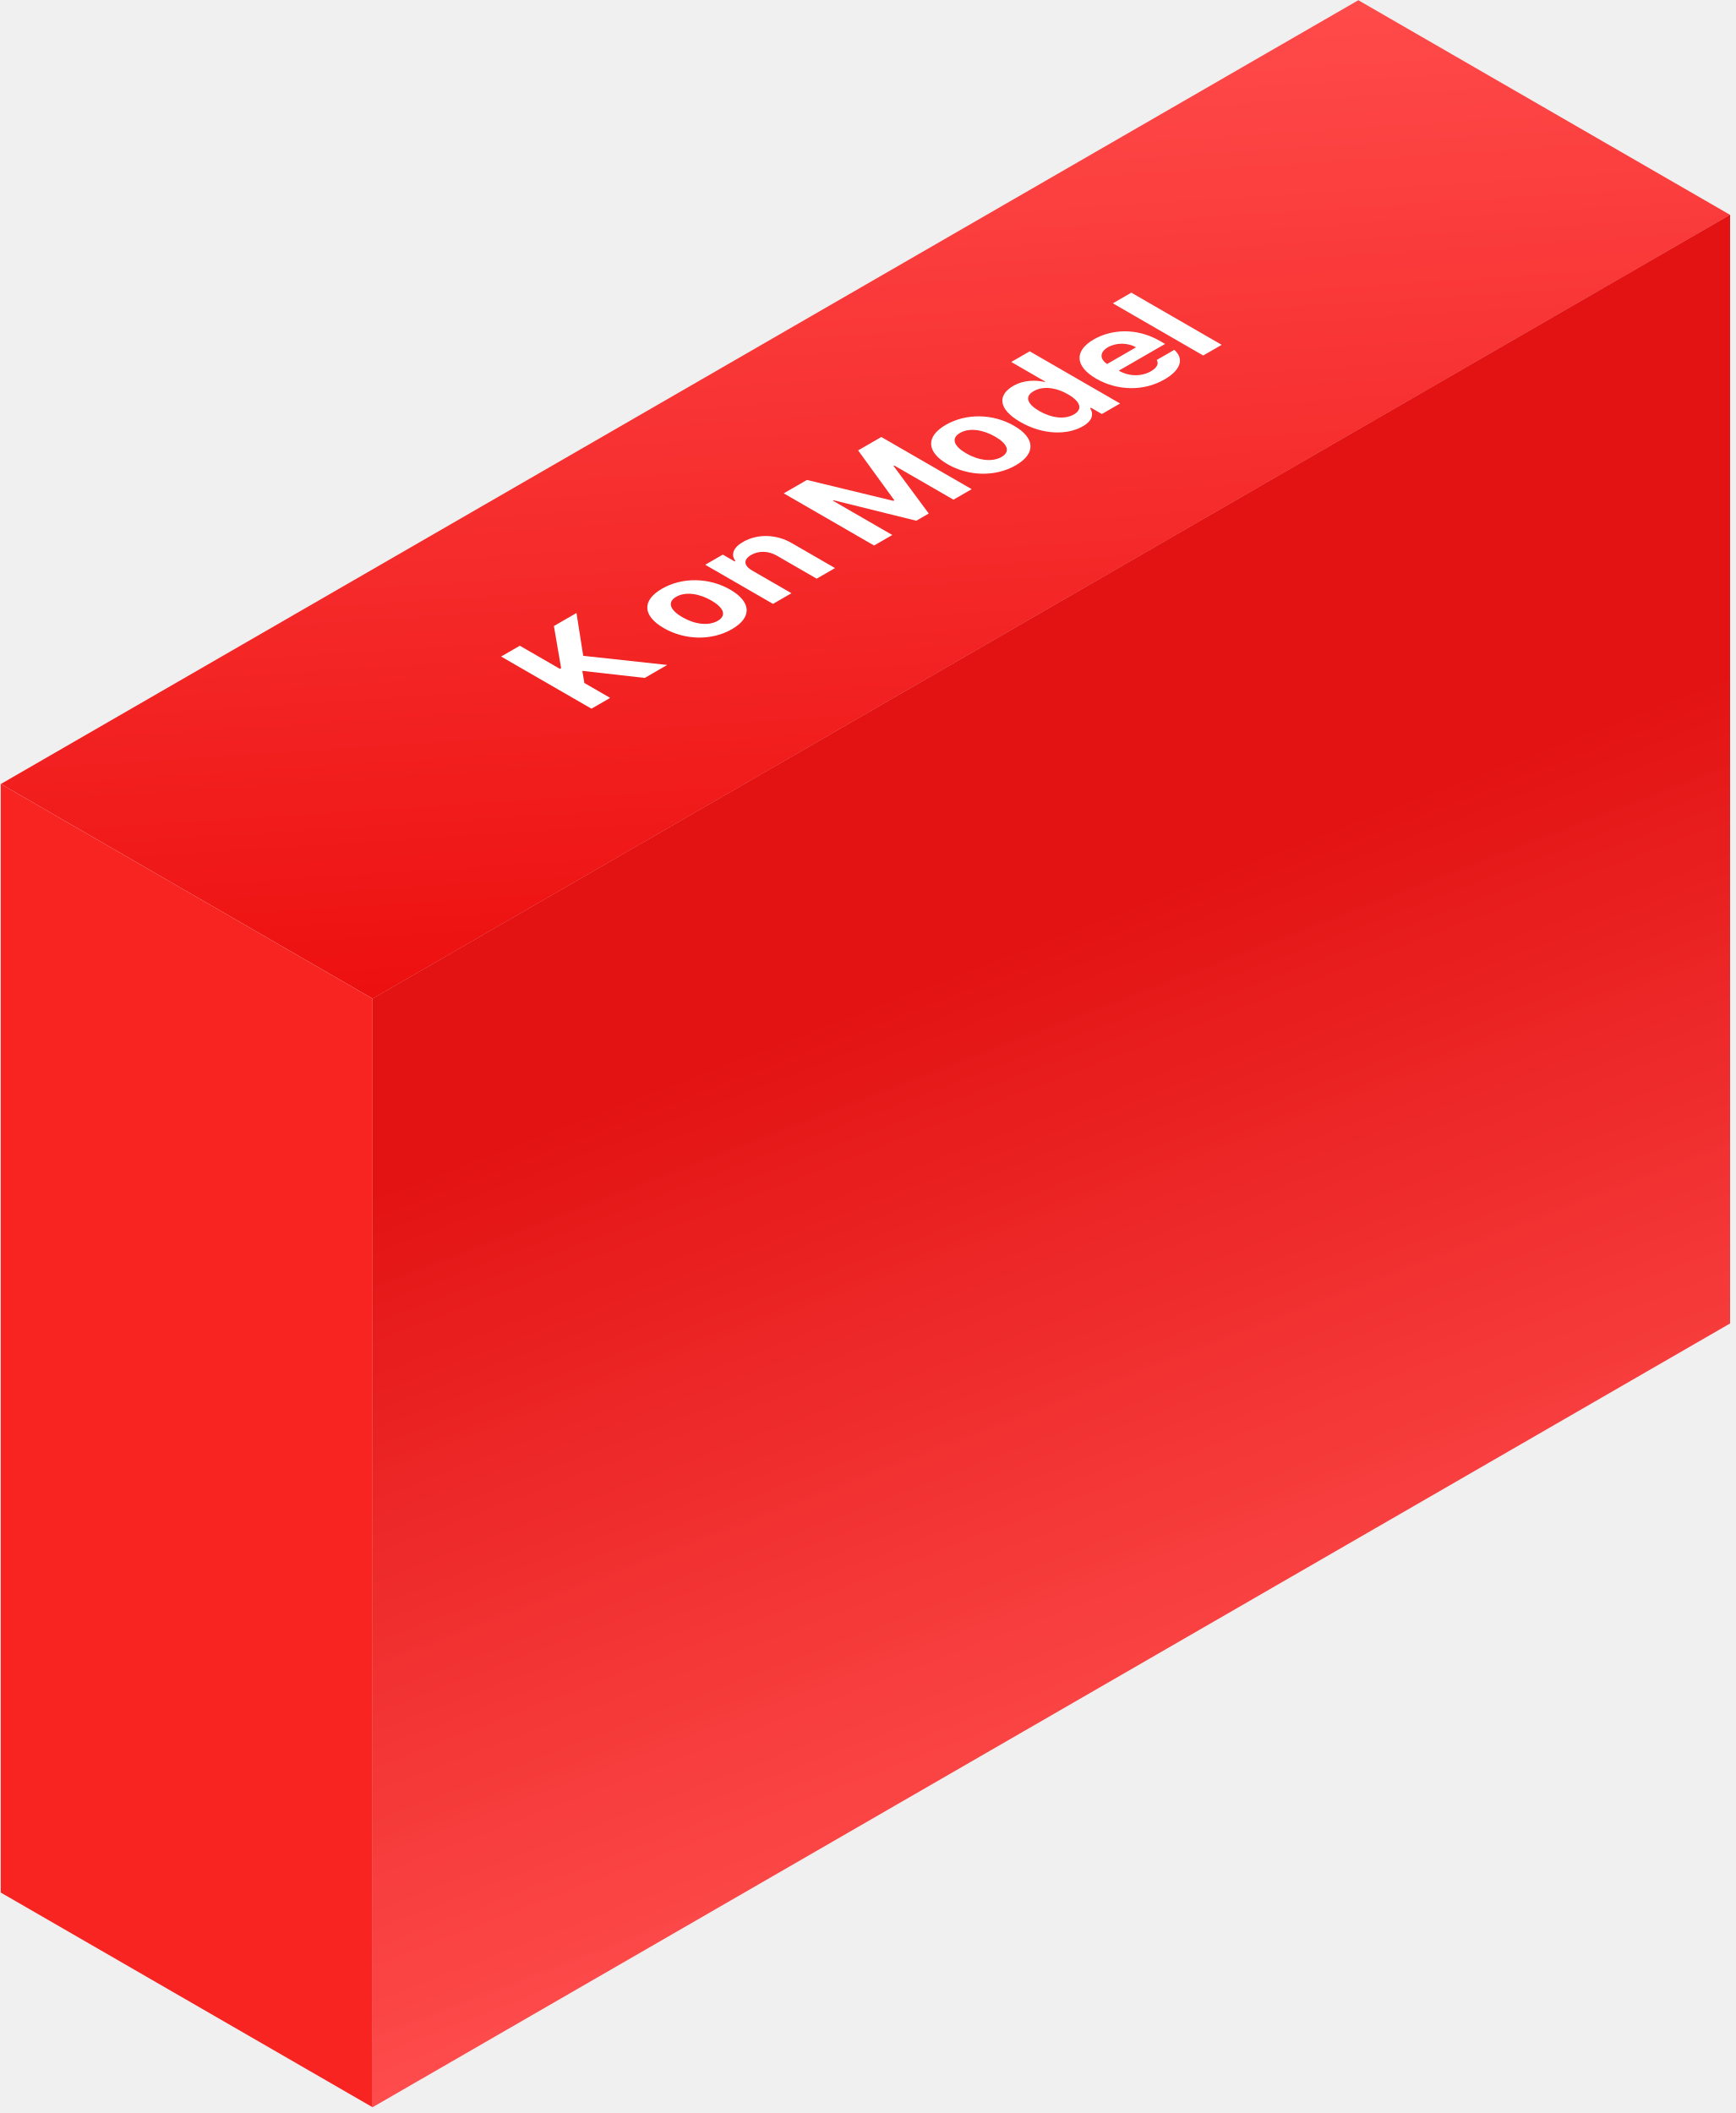
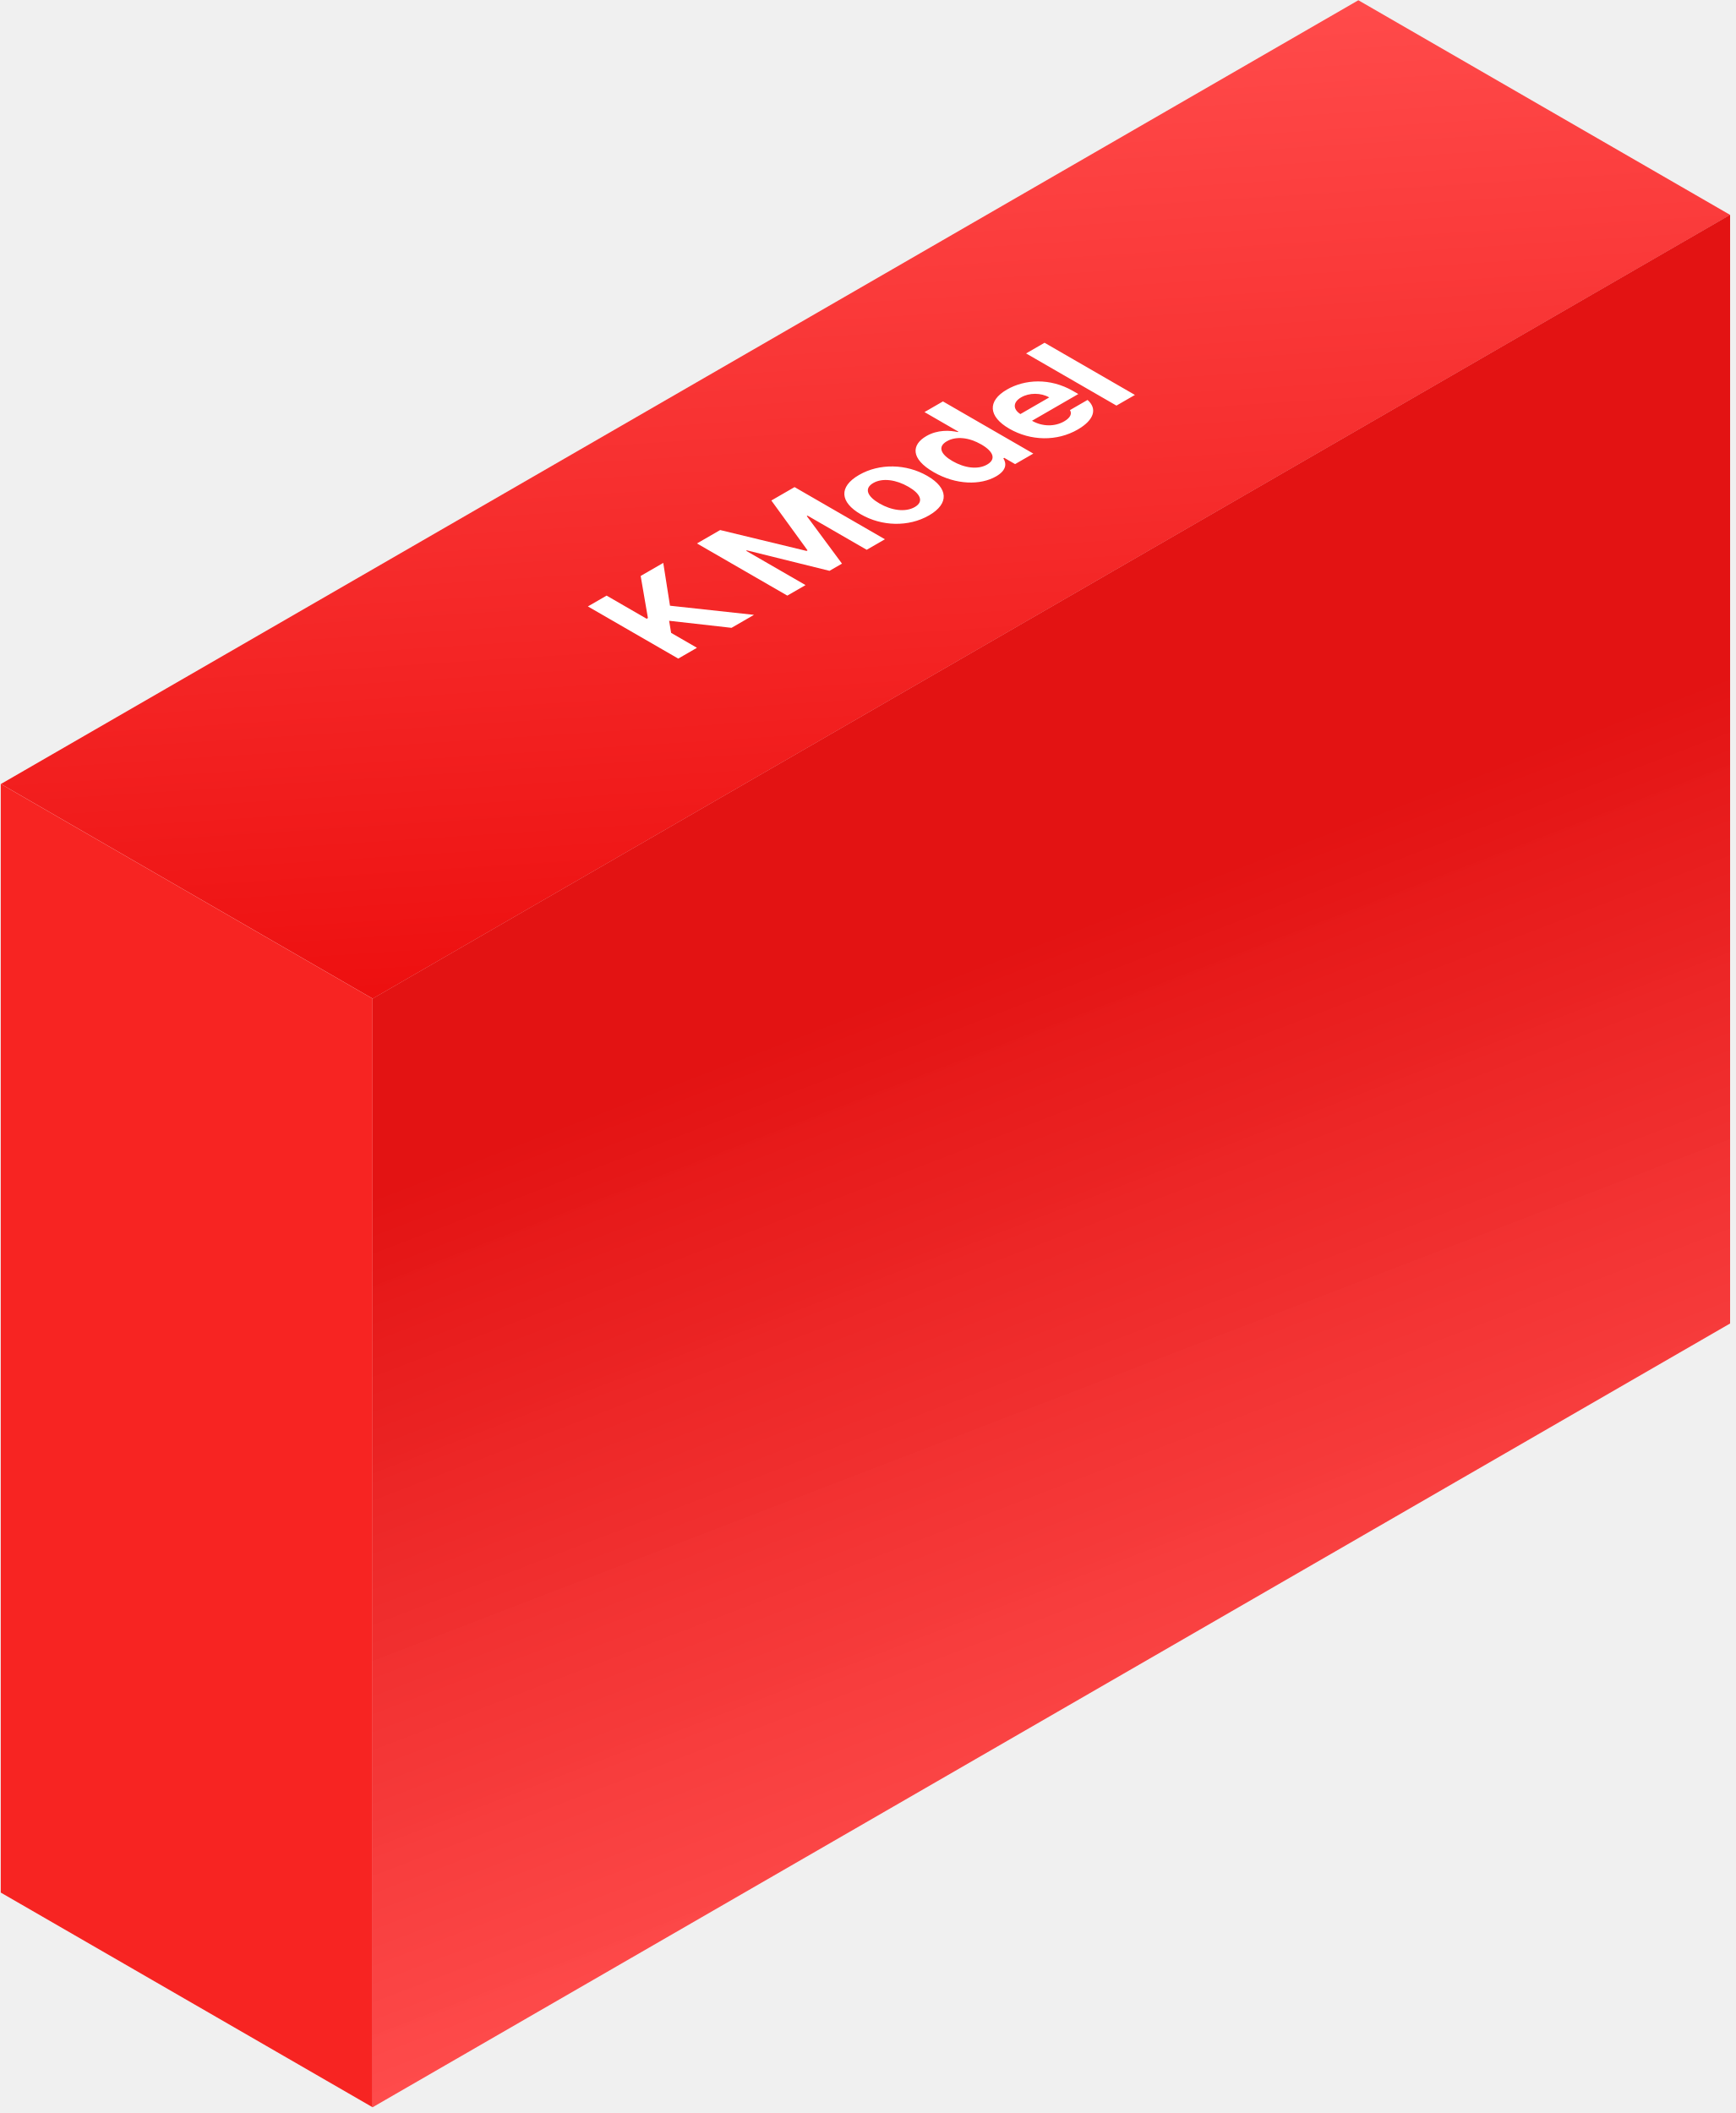
<svg xmlns="http://www.w3.org/2000/svg" width="207" height="252" viewBox="0 0 207 252" fill="none">
-   <path d="M162 0.027L206.341 25.627L44.442 119.099L0.102 93.499L162 0.027Z" fill="url(#paint0_linear_1170_1400)" />
-   <path d="M0.088 93.492L44.432 119.094V251.311L0.088 225.709V93.492Z" fill="#F72422" />
-   <path d="M44.432 119.09L206.337 25.614V157.837L44.432 251.313V119.09Z" fill="url(#paint1_linear_1170_1400)" />
-   <path d="M70.54 84.52L59.764 78.299L61.996 77.01L66.774 79.768L66.923 79.682L66.06 74.663L68.754 73.108L69.558 78.213L79.575 79.304L76.896 80.851L69.454 80.009L69.692 81.453L72.773 83.231L70.54 84.52ZM87.301 75.033C84.86 76.442 81.66 76.347 79.159 74.904C76.659 73.46 76.51 71.621 78.951 70.212C81.392 68.802 84.592 68.879 87.093 70.323C89.593 71.767 89.742 73.623 87.301 75.033ZM85.604 74.036C86.736 73.383 86.259 72.437 84.845 71.621C83.416 70.796 81.779 70.521 80.648 71.174C79.501 71.836 79.963 72.79 81.392 73.615C82.806 74.431 84.458 74.698 85.604 74.036ZM89.72 68.05L94.394 70.749L92.191 72.02L84.109 67.354L86.207 66.142L87.621 66.959L87.711 66.907C87.145 66.151 87.428 65.317 88.619 64.63C90.301 63.659 92.563 63.676 94.439 64.776L99.589 67.749L97.401 69.013L92.638 66.263C91.64 65.687 90.494 65.661 89.586 66.185C88.663 66.718 88.648 67.431 89.72 68.05ZM93.472 58.837L96.24 57.239L106.541 59.731L106.66 59.662L102.343 53.715L105.112 52.117L115.888 58.339L113.715 59.593L106.66 55.52L106.57 55.572L110.768 61.243L109.279 62.103L99.426 59.662L99.336 59.714L106.422 63.804L104.248 65.059L93.472 58.837ZM121.15 55.49C118.709 56.899 115.509 56.805 113.008 55.361C110.508 53.917 110.359 52.078 112.8 50.669C115.241 49.259 118.441 49.337 120.942 50.78C123.443 52.224 123.591 54.08 121.15 55.49ZM119.454 54.493C120.585 53.84 120.108 52.895 118.694 52.078C117.265 51.253 115.628 50.978 114.497 51.631C113.351 52.293 113.812 53.247 115.241 54.072C116.655 54.888 118.307 55.155 119.454 54.493ZM129.151 50.836C127.306 51.902 124.388 51.885 121.694 50.329C118.925 48.731 119.044 47.063 120.831 46.032C122.185 45.25 123.629 45.345 124.582 45.551L124.656 45.508L120.607 43.17L122.81 41.899L133.587 48.12L131.414 49.375L130.119 48.627L130.015 48.688C130.372 49.255 130.461 50.08 129.151 50.836ZM128.08 49.427C129.181 48.791 128.839 47.871 127.38 47.029C125.921 46.187 124.373 46.015 123.272 46.651C122.155 47.295 122.528 48.198 123.942 49.014C125.371 49.839 126.963 50.071 128.08 49.427ZM138.879 45.254C136.408 46.681 133.282 46.629 130.722 45.151C128.221 43.707 128.072 41.851 130.439 40.485C132.568 39.256 135.574 39.067 138.328 40.657L138.953 41.018L133.431 44.206C134.651 44.91 136.14 44.928 137.271 44.275C138.015 43.845 138.224 43.346 137.956 42.934L140.055 41.722C141.231 42.762 140.873 44.103 138.879 45.254ZM132.047 43.407L135.485 41.422C134.503 40.854 133.118 40.846 132.136 41.413C131.124 41.997 131.154 42.848 132.047 43.407ZM134.927 34.903L145.704 41.125L143.501 42.397L132.724 36.175L134.927 34.903Z" fill="white" />
+   <path d="M162.004 0.029L206.344 25.629L44.446 119.101L0.106 93.501L162.004 0.029Z" fill="url(#paint0_linear_1184_2961)" />
+   <path d="M0.09 93.494L44.434 119.096V251.313L0.09 225.711V93.494Z" fill="#F72422" />
+   <path d="M44.434 119.094L206.339 25.618V157.841L44.434 251.317V119.094Z" fill="url(#paint1_linear_1184_2961)" />
+   <path d="M80.89 78.545L70.113 72.324L72.346 71.034L77.124 73.793L77.273 73.707L76.409 68.688L79.103 67.133L79.907 72.238L89.925 73.329L87.245 74.876L79.803 74.034L80.041 75.478L83.122 77.256L80.89 78.545ZM83.123 64.812L85.891 63.214L96.192 65.706L96.311 65.637L91.994 59.69L94.763 58.092L105.539 64.314L103.366 65.569L96.311 61.495L96.222 61.547L100.419 67.219L98.931 68.078L89.077 65.637L88.987 65.689L96.073 69.779L93.9 71.034L83.123 64.812ZM110.802 61.465C108.36 62.874 105.16 62.78 102.66 61.336C100.159 59.892 100.01 58.053 102.451 56.644C104.892 55.234 108.092 55.312 110.593 56.755C113.094 58.199 113.243 60.056 110.802 61.465ZM109.105 60.468C110.236 59.815 109.76 58.87 108.346 58.053C106.917 57.228 105.279 56.953 104.148 57.606C103.002 58.268 103.463 59.222 104.892 60.047C106.306 60.863 107.959 61.13 109.105 60.468ZM118.802 56.811C116.957 57.877 114.039 57.86 111.345 56.304C108.577 54.706 108.696 53.038 110.482 52.007C111.836 51.225 113.28 51.32 114.233 51.526L114.307 51.483L110.259 49.145L112.461 47.874L123.238 54.096L121.065 55.35L119.77 54.603L119.666 54.663C120.023 55.23 120.112 56.055 118.802 56.811ZM117.731 55.402C118.832 54.766 118.49 53.846 117.031 53.004C115.572 52.162 114.024 51.99 112.923 52.626C111.807 53.27 112.179 54.173 113.593 54.989C115.022 55.814 116.614 56.046 117.731 55.402ZM128.53 51.229C126.059 52.656 122.933 52.604 120.373 51.126C117.872 49.682 117.724 47.826 120.09 46.46C122.219 45.231 125.226 45.042 127.979 46.632L128.604 46.993L123.082 50.181C124.303 50.886 125.791 50.903 126.922 50.25C127.667 49.82 127.875 49.322 127.607 48.909L129.706 47.697C130.882 48.737 130.525 50.078 128.53 51.229ZM121.698 49.382L125.136 47.397C124.154 46.829 122.77 46.821 121.787 47.388C120.775 47.972 120.805 48.823 121.698 49.382ZM124.578 40.878L135.355 47.1L133.152 48.372L122.375 42.15L124.578 40.878Z" fill="white" />
  <defs>
-     <linearGradient id="paint0_linear_1170_1400" x1="119.874" y1="3.744" x2="127.392" y2="120.599" gradientUnits="userSpaceOnUse">
+     <linearGradient id="paint0_linear_1184_2961" x1="119.877" y1="3.746" x2="127.396" y2="120.601" gradientUnits="userSpaceOnUse">
      <stop stop-color="#FF4A4A" />
      <stop offset="1" stop-color="#EC0C0C" />
    </linearGradient>
-     <linearGradient id="paint1_linear_1170_1400" x1="-6.767" y1="161.918" x2="31.387" y2="261.195" gradientUnits="userSpaceOnUse">
+     <linearGradient id="paint1_linear_1184_2961" x1="-6.765" y1="161.922" x2="31.389" y2="261.199" gradientUnits="userSpaceOnUse">
      <stop stop-color="#E31313" />
      <stop offset="1" stop-color="#FF4A4A" stop-opacity="0.98" />
    </linearGradient>
  </defs>
</svg>
